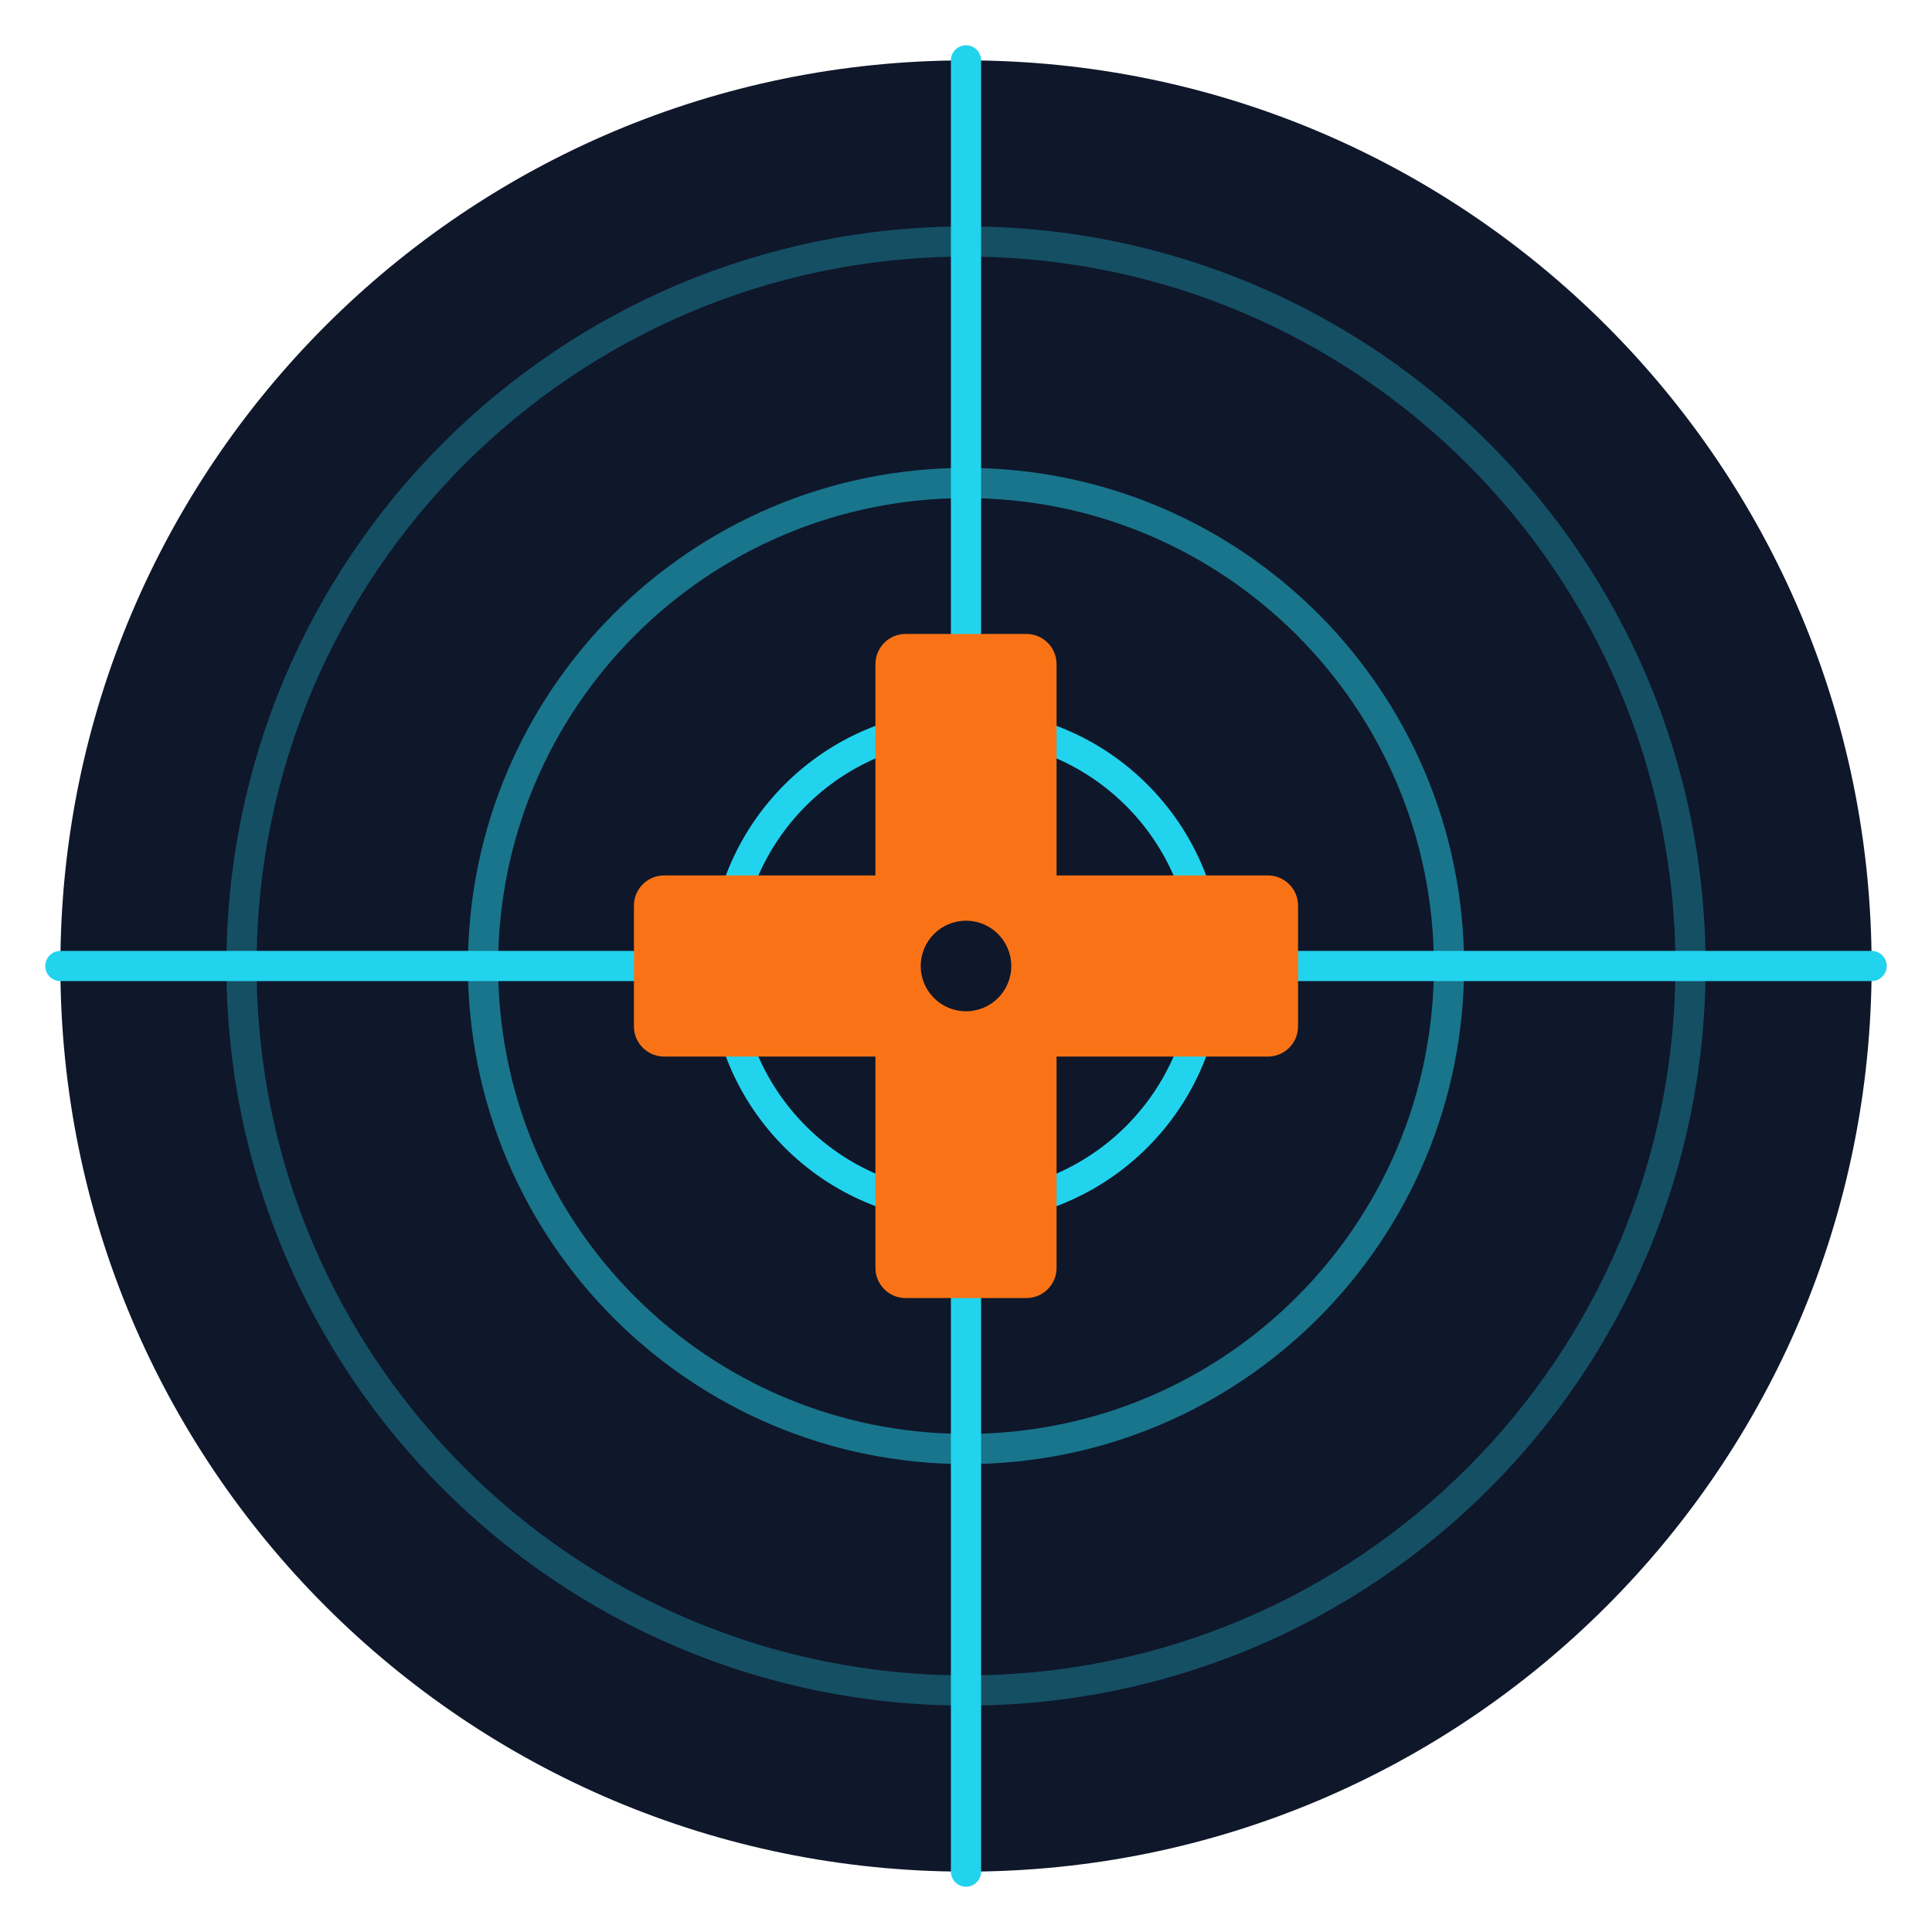
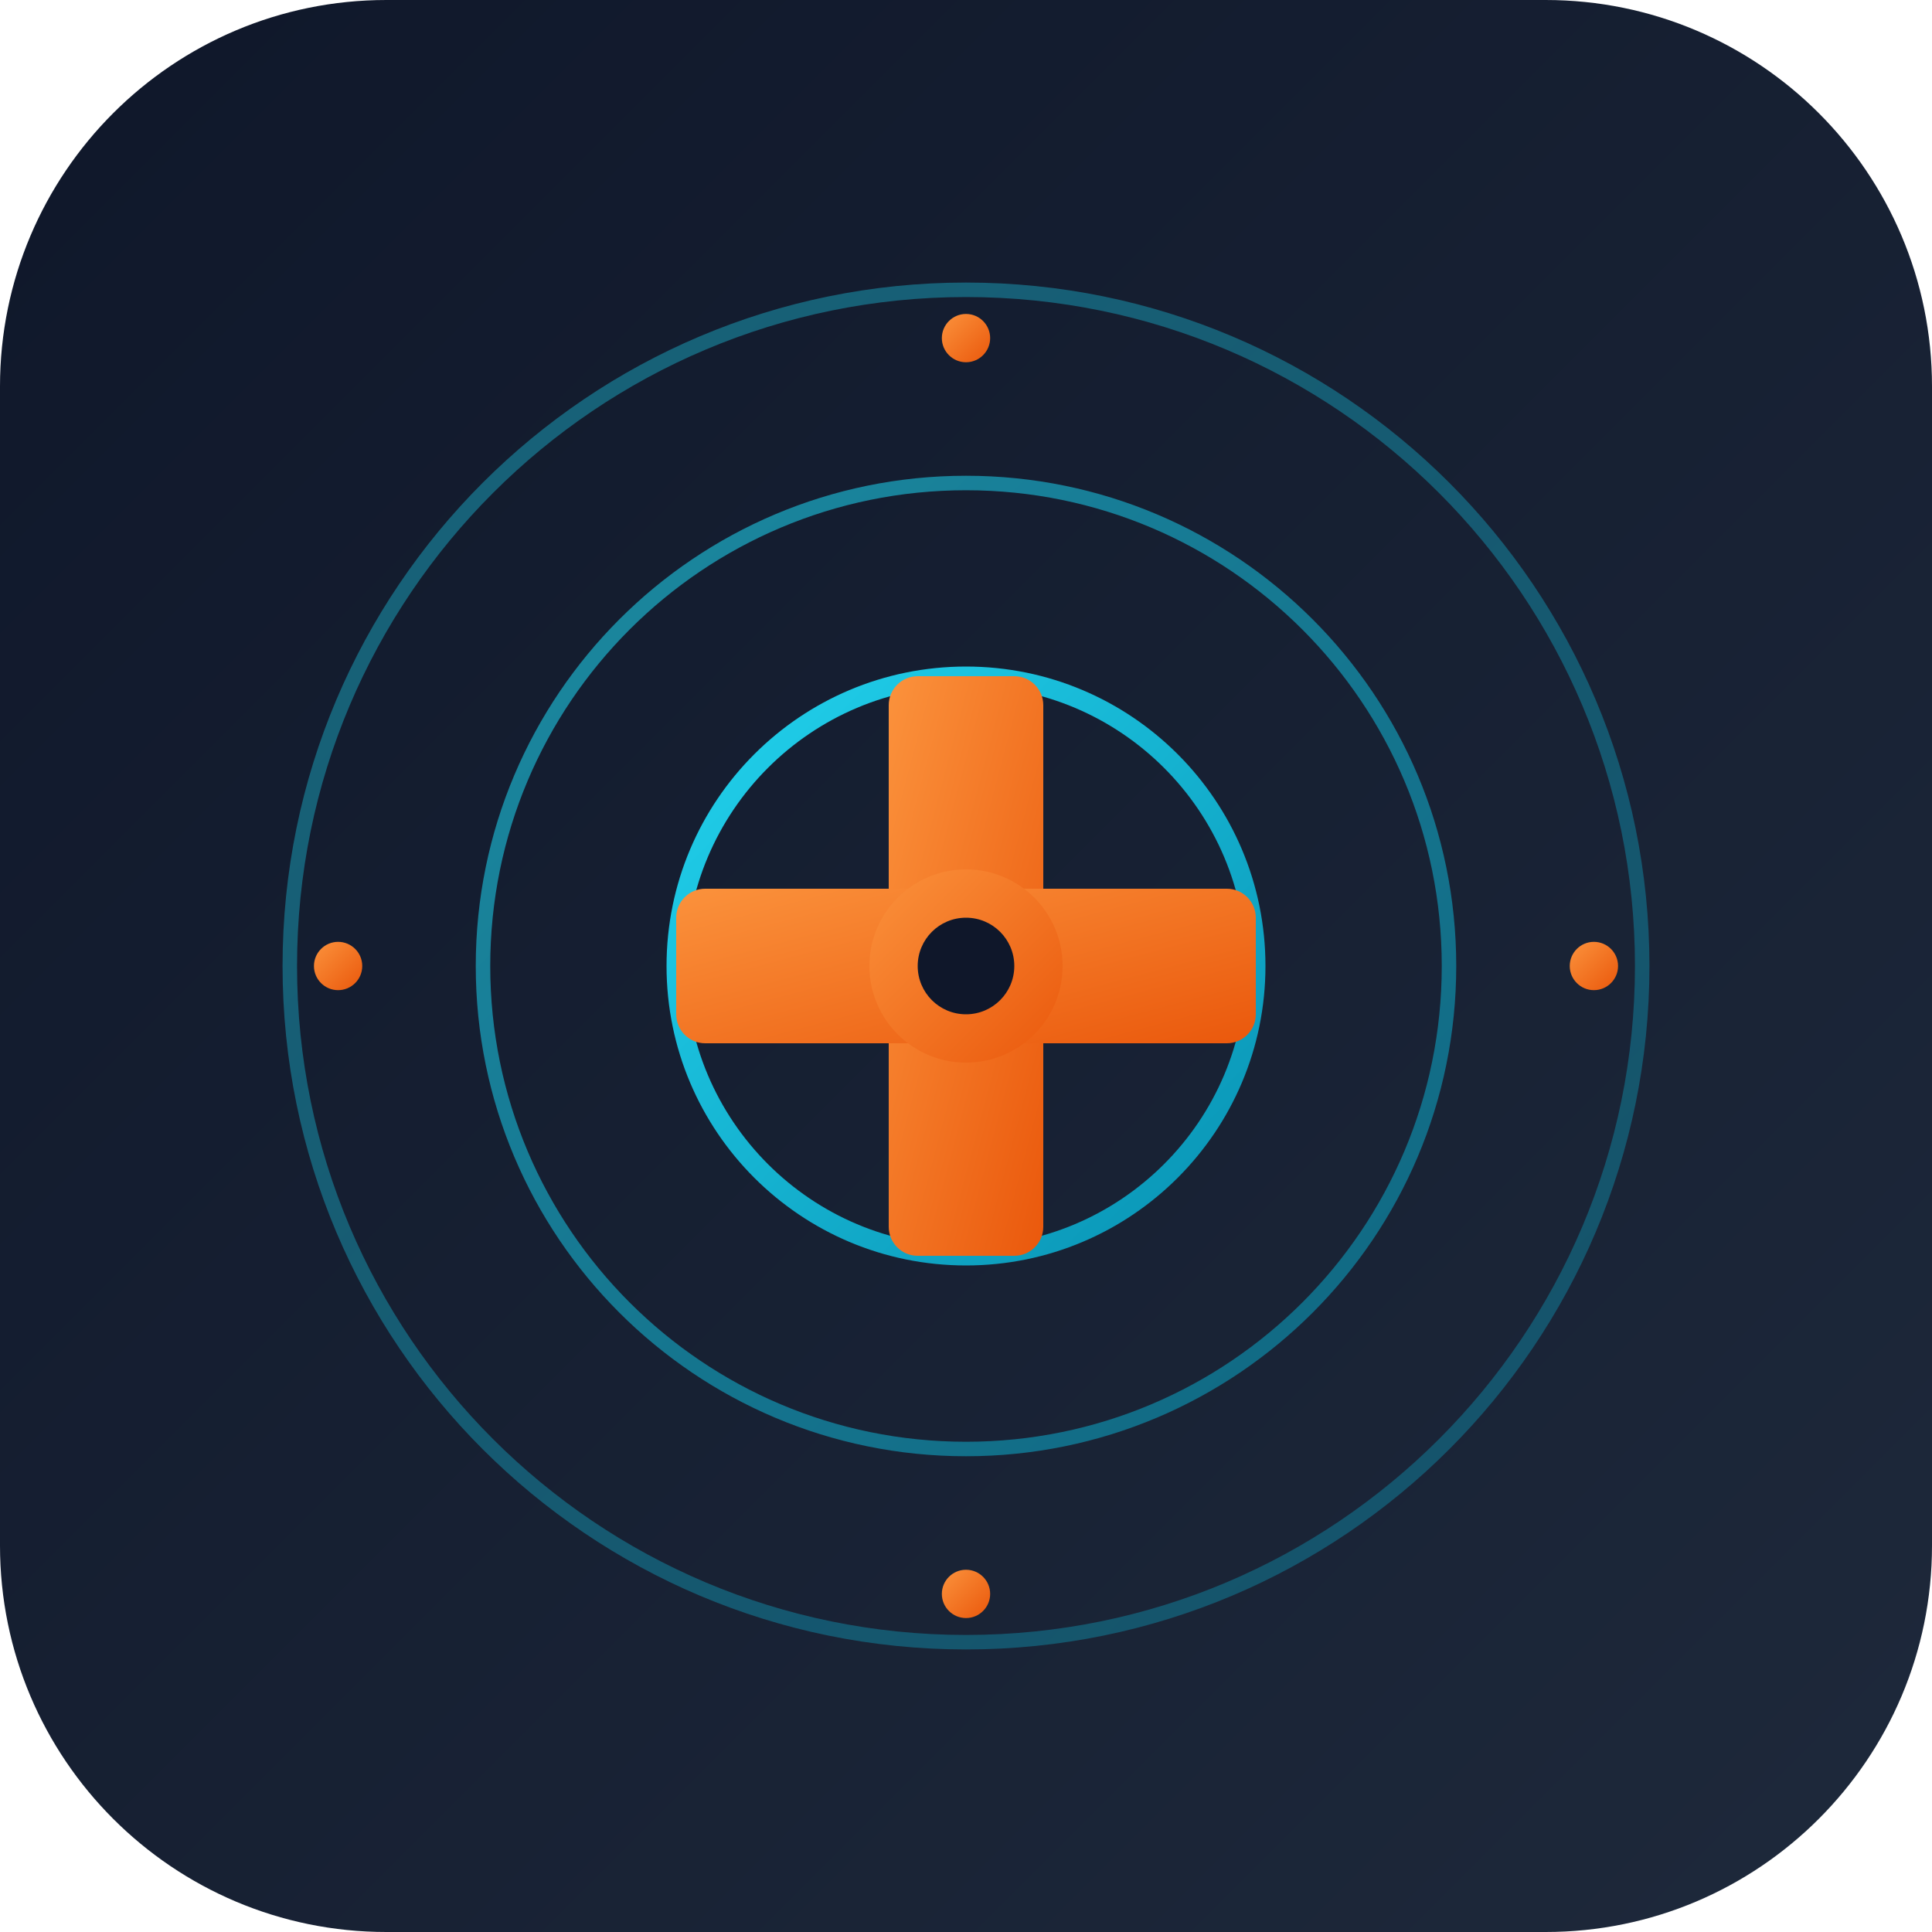
- <svg xmlns="http://www.w3.org/2000/svg" viewBox="0 0 128 128" fill="none">
-   <circle cx="64" cy="64" r="60" fill="#0F172A" />
-   <circle cx="64" cy="64" r="48" stroke="#22D3EE" stroke-width="2" opacity="0.3" />
-   <circle cx="64" cy="64" r="32" stroke="#22D3EE" stroke-width="2" opacity="0.5" />
-   <circle cx="64" cy="64" r="16" stroke="#22D3EE" stroke-width="2" />
-   <line x1="64" y1="4" x2="64" y2="44" stroke="#22D3EE" stroke-width="2" stroke-linecap="round" />
-   <line x1="64" y1="84" x2="64" y2="124" stroke="#22D3EE" stroke-width="2" stroke-linecap="round" />
-   <line x1="4" y1="64" x2="44" y2="64" stroke="#22D3EE" stroke-width="2" stroke-linecap="round" />
-   <line x1="84" y1="64" x2="124" y2="64" stroke="#22D3EE" stroke-width="2" stroke-linecap="round" />
-   <rect x="58" y="42" width="12" height="44" rx="2" fill="#F97316" />
-   <rect x="42" y="58" width="44" height="12" rx="2" fill="#F97316" />
-   <circle cx="64" cy="64" r="6" fill="#F97316" />
-   <circle cx="64" cy="64" r="3" fill="#0F172A" />
+ <svg xmlns="http://www.w3.org/2000/svg" viewBox="0 0 200 200">
+   <defs>
+     <linearGradient id="bgGrad" x1="0%" y1="0%" x2="100%" y2="100%">
+       <stop offset="0%" style="stop-color:#0F172A" />
+       <stop offset="100%" style="stop-color:#1E293B" />
+     </linearGradient>
+     <linearGradient id="cyanGrad" x1="0%" y1="0%" x2="100%" y2="100%">
+       <stop offset="0%" style="stop-color:#22D3EE" />
+       <stop offset="100%" style="stop-color:#0891B2" />
+     </linearGradient>
+     <linearGradient id="orangeGrad" x1="0%" y1="0%" x2="100%" y2="100%">
+       <stop offset="0%" style="stop-color:#FB923C" />
+       <stop offset="100%" style="stop-color:#EA580C" />
+     </linearGradient>
+   </defs>
+   <rect width="200" height="200" rx="40" fill="url(#bgGrad)" />
+   <circle cx="100" cy="100" r="70" fill="none" stroke="url(#cyanGrad)" stroke-width="1.5" opacity="0.4" />
+   <circle cx="100" cy="100" r="50" fill="none" stroke="url(#cyanGrad)" stroke-width="1.5" opacity="0.6" />
+   <circle cx="100" cy="100" r="30" fill="none" stroke="url(#cyanGrad)" stroke-width="2" />
+   <line x1="100" y1="20" x2="100" y2="65" stroke="url(#cyanGrad)" stroke-width="2" stroke-linecap="round" />
+   <line x1="100" y1="135" x2="100" y2="180" stroke="url(#cyanGrad)" stroke-width="2" stroke-linecap="round" />
+   <line x1="20" y1="100" x2="65" y2="100" stroke="url(#cyanGrad)" stroke-width="2" stroke-linecap="round" />
+   <line x1="135" y1="100" x2="180" y2="100" stroke="url(#cyanGrad)" stroke-width="2" stroke-linecap="round" />
+   <circle cx="100" cy="35" r="2.5" fill="url(#orangeGrad)" />
+   <circle cx="100" cy="165" r="2.5" fill="url(#orangeGrad)" />
+   <circle cx="35" cy="100" r="2.5" fill="url(#orangeGrad)" />
+   <circle cx="165" cy="100" r="2.5" fill="url(#orangeGrad)" />
+   <rect x="92" y="70" width="16" height="60" rx="3" fill="url(#orangeGrad)" />
+   <rect x="70" y="92" width="60" height="16" rx="3" fill="url(#orangeGrad)" />
+   <circle cx="100" cy="100" r="10" fill="url(#orangeGrad)" />
+   <circle cx="100" cy="100" r="5" fill="#0F172A" />
</svg>
